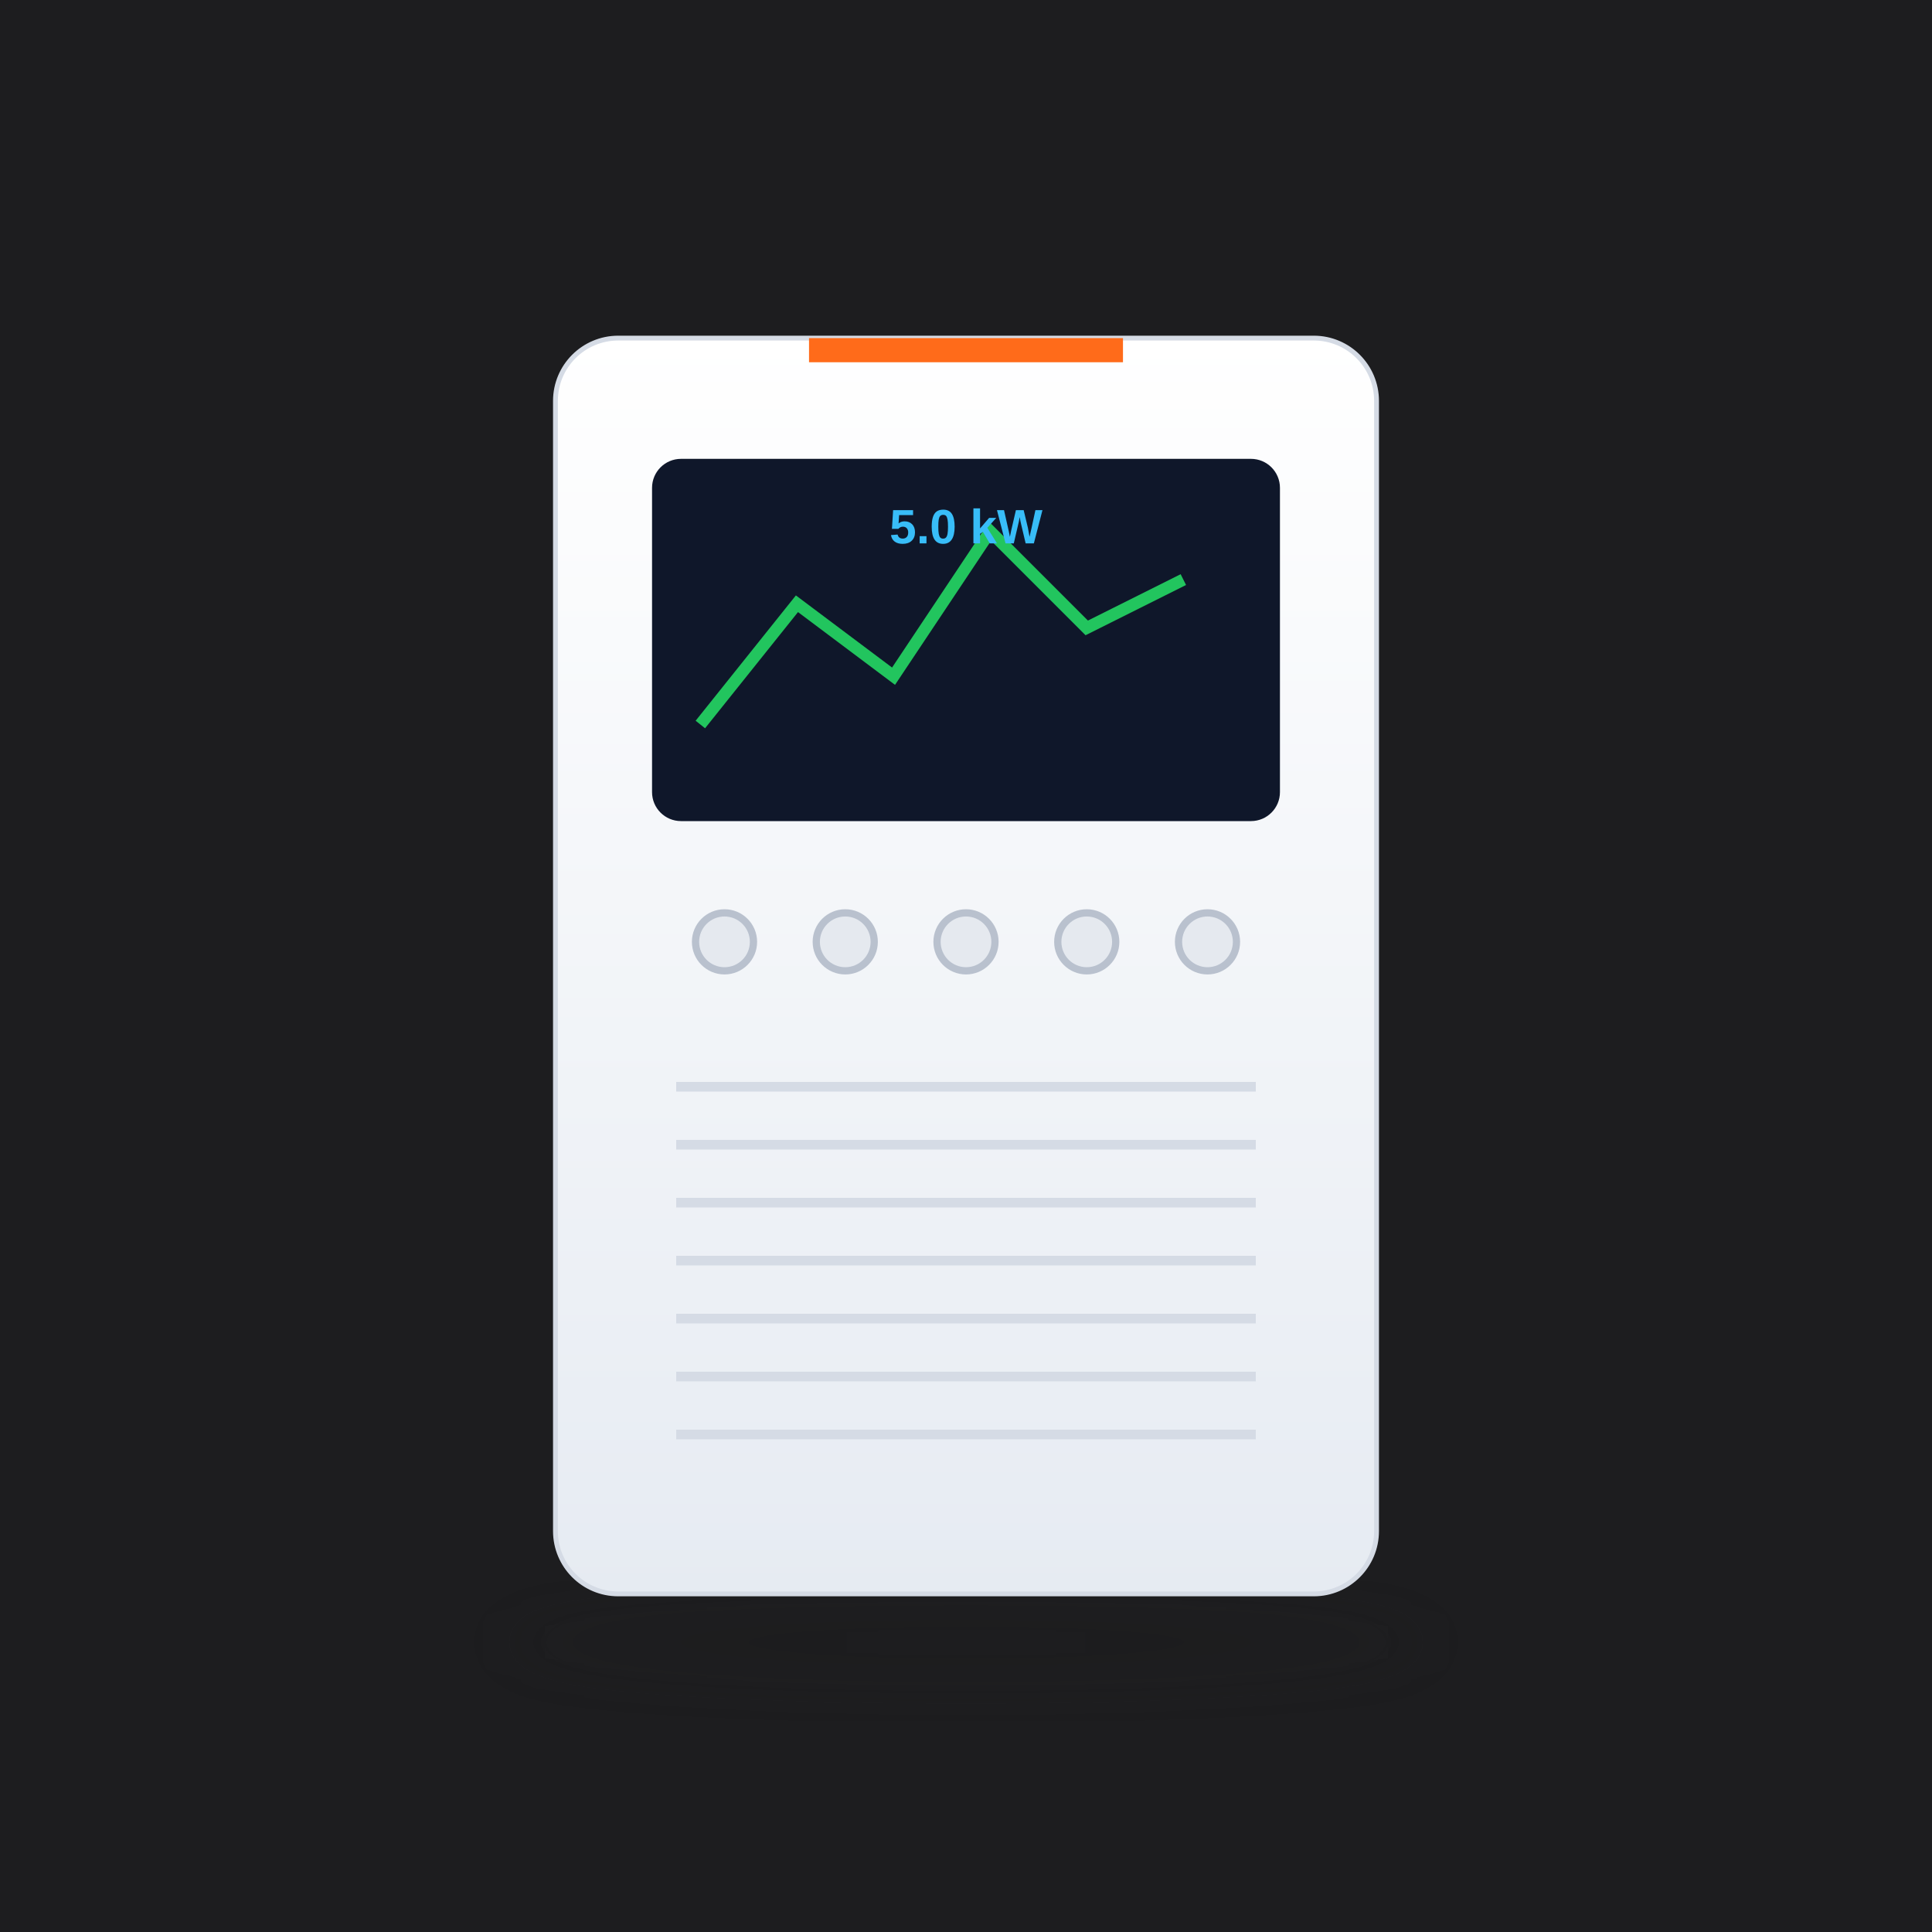
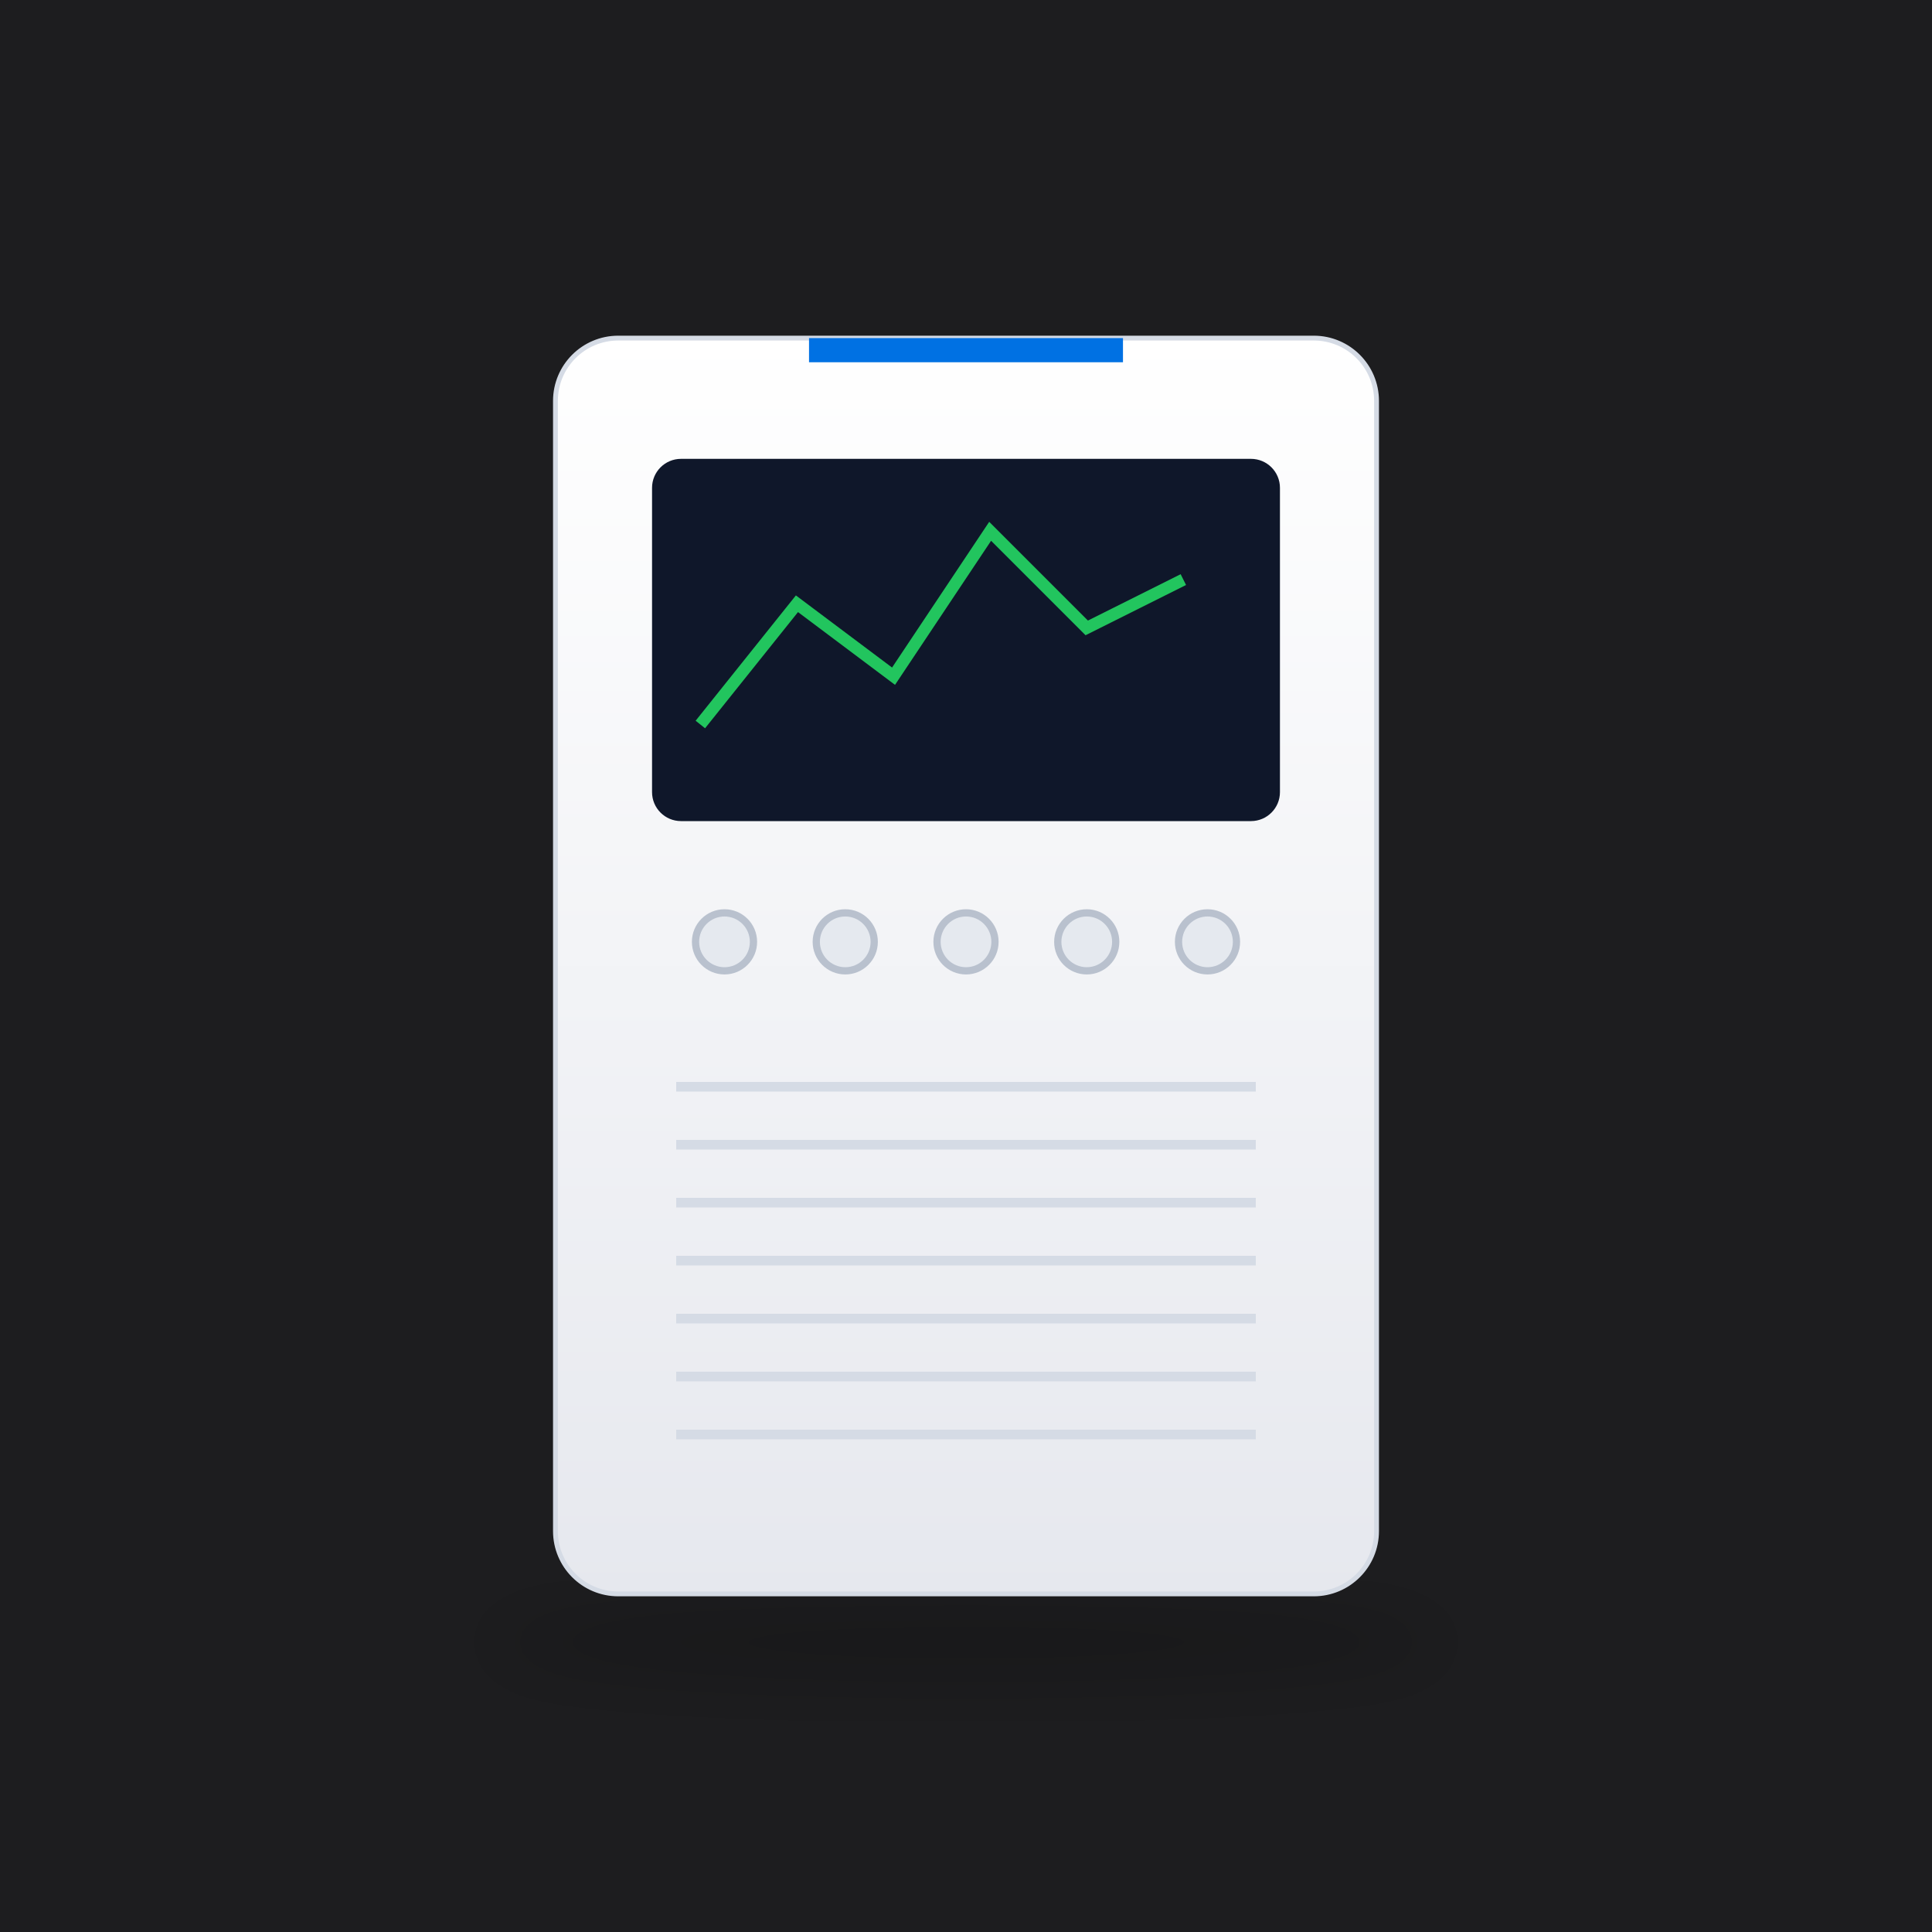
<svg xmlns="http://www.w3.org/2000/svg" viewBox="0 0 800 800" width="800" height="800">
  <defs>
-     <radialGradient id="bg" cx="50%" cy="38%" r="75%">
-       <stop offset="0" stop-color="#1D1D1F" />
-       <stop offset="1" stop-color="#1D1D1F" />
-     </radialGradient>
    <linearGradient id="white" x1="0" y1="0" x2="0" y2="1">
      <stop offset="0" stop-color="#ffffff" />
-       <stop offset="1" stop-color="#e6ebf2" />
+       <stop offset="1" stop-color="#e6e8ee" />
    </linearGradient>
    <linearGradient id="steel" x1="0" y1="0" x2="1" y2="1">
-       <stop offset="0" stop-color="#eef1f5" />
-       <stop offset=".5" stop-color="#c9d0da" />
-       <stop offset="1" stop-color="#aab3c0" />
+       <stop offset="0" stop-color="#f1f3f6" />
+       <stop offset=".5" stop-color="#c9cfd8" />
+       <stop offset="1" stop-color="#a9b1bd" />
    </linearGradient>
    <linearGradient id="black" x1="0" y1="0" x2="0" y2="1">
-       <stop offset="0" stop-color="#3a3f4a" />
-       <stop offset="1" stop-color="#16181d" />
+       <stop offset="0" stop-color="#3b3e46" />
+       <stop offset="1" stop-color="#141519" />
    </linearGradient>
-     <linearGradient id="screen" x1="0" y1="0" x2="1" y2="1">
-       <stop offset="0" stop-color="#1E6BFF" />
-       <stop offset=".55" stop-color="#7c3aed" />
-       <stop offset="1" stop-color="#FF6B1A" />
+     <linearGradient id="gold" x1="0" y1="0" x2="1" y2="1">
+       <stop offset="0" stop-color="#f3dea6" />
+       <stop offset=".5" stop-color="#c9a45a" />
+       <stop offset="1" stop-color="#9c7a36" />
+     </linearGradient>
+     <linearGradient id="rosegold" x1="0" y1="0" x2="1" y2="1">
+       <stop offset="0" stop-color="#f7d9cf" />
+       <stop offset=".5" stop-color="#d9a08e" />
+       <stop offset="1" stop-color="#b07563" />
+     </linearGradient>
+     <linearGradient id="glass" x1="0" y1="0" x2="1" y2="1">
+       <stop offset="0" stop-color="#2c2f36" />
+       <stop offset=".6" stop-color="#121317" />
+       <stop offset="1" stop-color="#1f2228" />
+     </linearGradient>
+     <linearGradient id="lid" x1="0" y1="0" x2="0" y2="1">
+       <stop offset="0" stop-color="#5b6170" stop-opacity=".55" />
+       <stop offset="1" stop-color="#1b1d22" stop-opacity=".85" />
    </linearGradient>
    <linearGradient id="pv" x1="0" y1="0" x2="1" y2="1">
      <stop offset="0" stop-color="#1d3b8f" />
      <stop offset="1" stop-color="#0b1c4a" />
    </linearGradient>
+     <linearGradient id="screen" x1="0" y1="0" x2="1" y2="1">
+       <stop offset="0" stop-color="#0071E3" />
+       <stop offset="1" stop-color="#7c3aed" />
+     </linearGradient>
    <filter id="sh" x="-20%" y="-20%" width="140%" height="160%">
      <feGaussianBlur stdDeviation="14" />
    </filter>
  </defs>
-   <rect width="800" height="800" fill="url(#bg)" />
-   <ellipse cx="400" cy="680" rx="200" ry="18" fill="#1D1D1F" opacity="0.16" filter="url(#sh)" />
+   <rect width="800" height="800" fill="#1D1D1F" />
+   <ellipse cx="400" cy="680" rx="200" ry="18" fill="#000" opacity=".16" filter="url(#sh)" />
  <rect x="230" y="140" width="340" height="520" rx="26" fill="url(#white)" stroke="#d5dbe5" stroke-width="2" />
  <rect x="270" y="190" width="260" height="150" rx="12" fill="#0f172a" />
  <path d="M290 300 l40 -50 l40 30 l40 -60 l40 40 l40 -20" stroke="#22c55e" stroke-width="5" fill="none" />
-   <text x="400" y="225" font-family="Arial" font-size="20" font-weight="700" fill="#38bdf8" text-anchor="middle">5.0 kW</text>
-   <g>
-     <circle cx="300" cy="390" r="12" fill="#e5e9ef" stroke="#b9c1ce" stroke-width="3" />
-     <circle cx="350" cy="390" r="12" fill="#e5e9ef" stroke="#b9c1ce" stroke-width="3" />
-     <circle cx="400" cy="390" r="12" fill="#e5e9ef" stroke="#b9c1ce" stroke-width="3" />
-     <circle cx="450" cy="390" r="12" fill="#e5e9ef" stroke="#b9c1ce" stroke-width="3" />
-     <circle cx="500" cy="390" r="12" fill="#e5e9ef" stroke="#b9c1ce" stroke-width="3" />
-   </g>
+   <circle cx="300" cy="390" r="12" fill="#e5e9ef" stroke="#b9c1ce" stroke-width="3" />
+   <circle cx="350" cy="390" r="12" fill="#e5e9ef" stroke="#b9c1ce" stroke-width="3" />
+   <circle cx="400" cy="390" r="12" fill="#e5e9ef" stroke="#b9c1ce" stroke-width="3" />
+   <circle cx="450" cy="390" r="12" fill="#e5e9ef" stroke="#b9c1ce" stroke-width="3" />
+   <circle cx="500" cy="390" r="12" fill="#e5e9ef" stroke="#b9c1ce" stroke-width="3" />
  <g stroke="#d5dbe5" stroke-width="4">
    <path d="M280 450 H520" />
    <path d="M280 474 H520" />
    <path d="M280 498 H520" />
    <path d="M280 522 H520" />
    <path d="M280 546 H520" />
    <path d="M280 570 H520" />
    <path d="M280 594 H520" />
  </g>
-   <rect x="335" y="140" width="130" height="10" fill="#FF6B1A" />
+   <rect x="335" y="140" width="130" height="10" fill="#0071E3" />
</svg>
